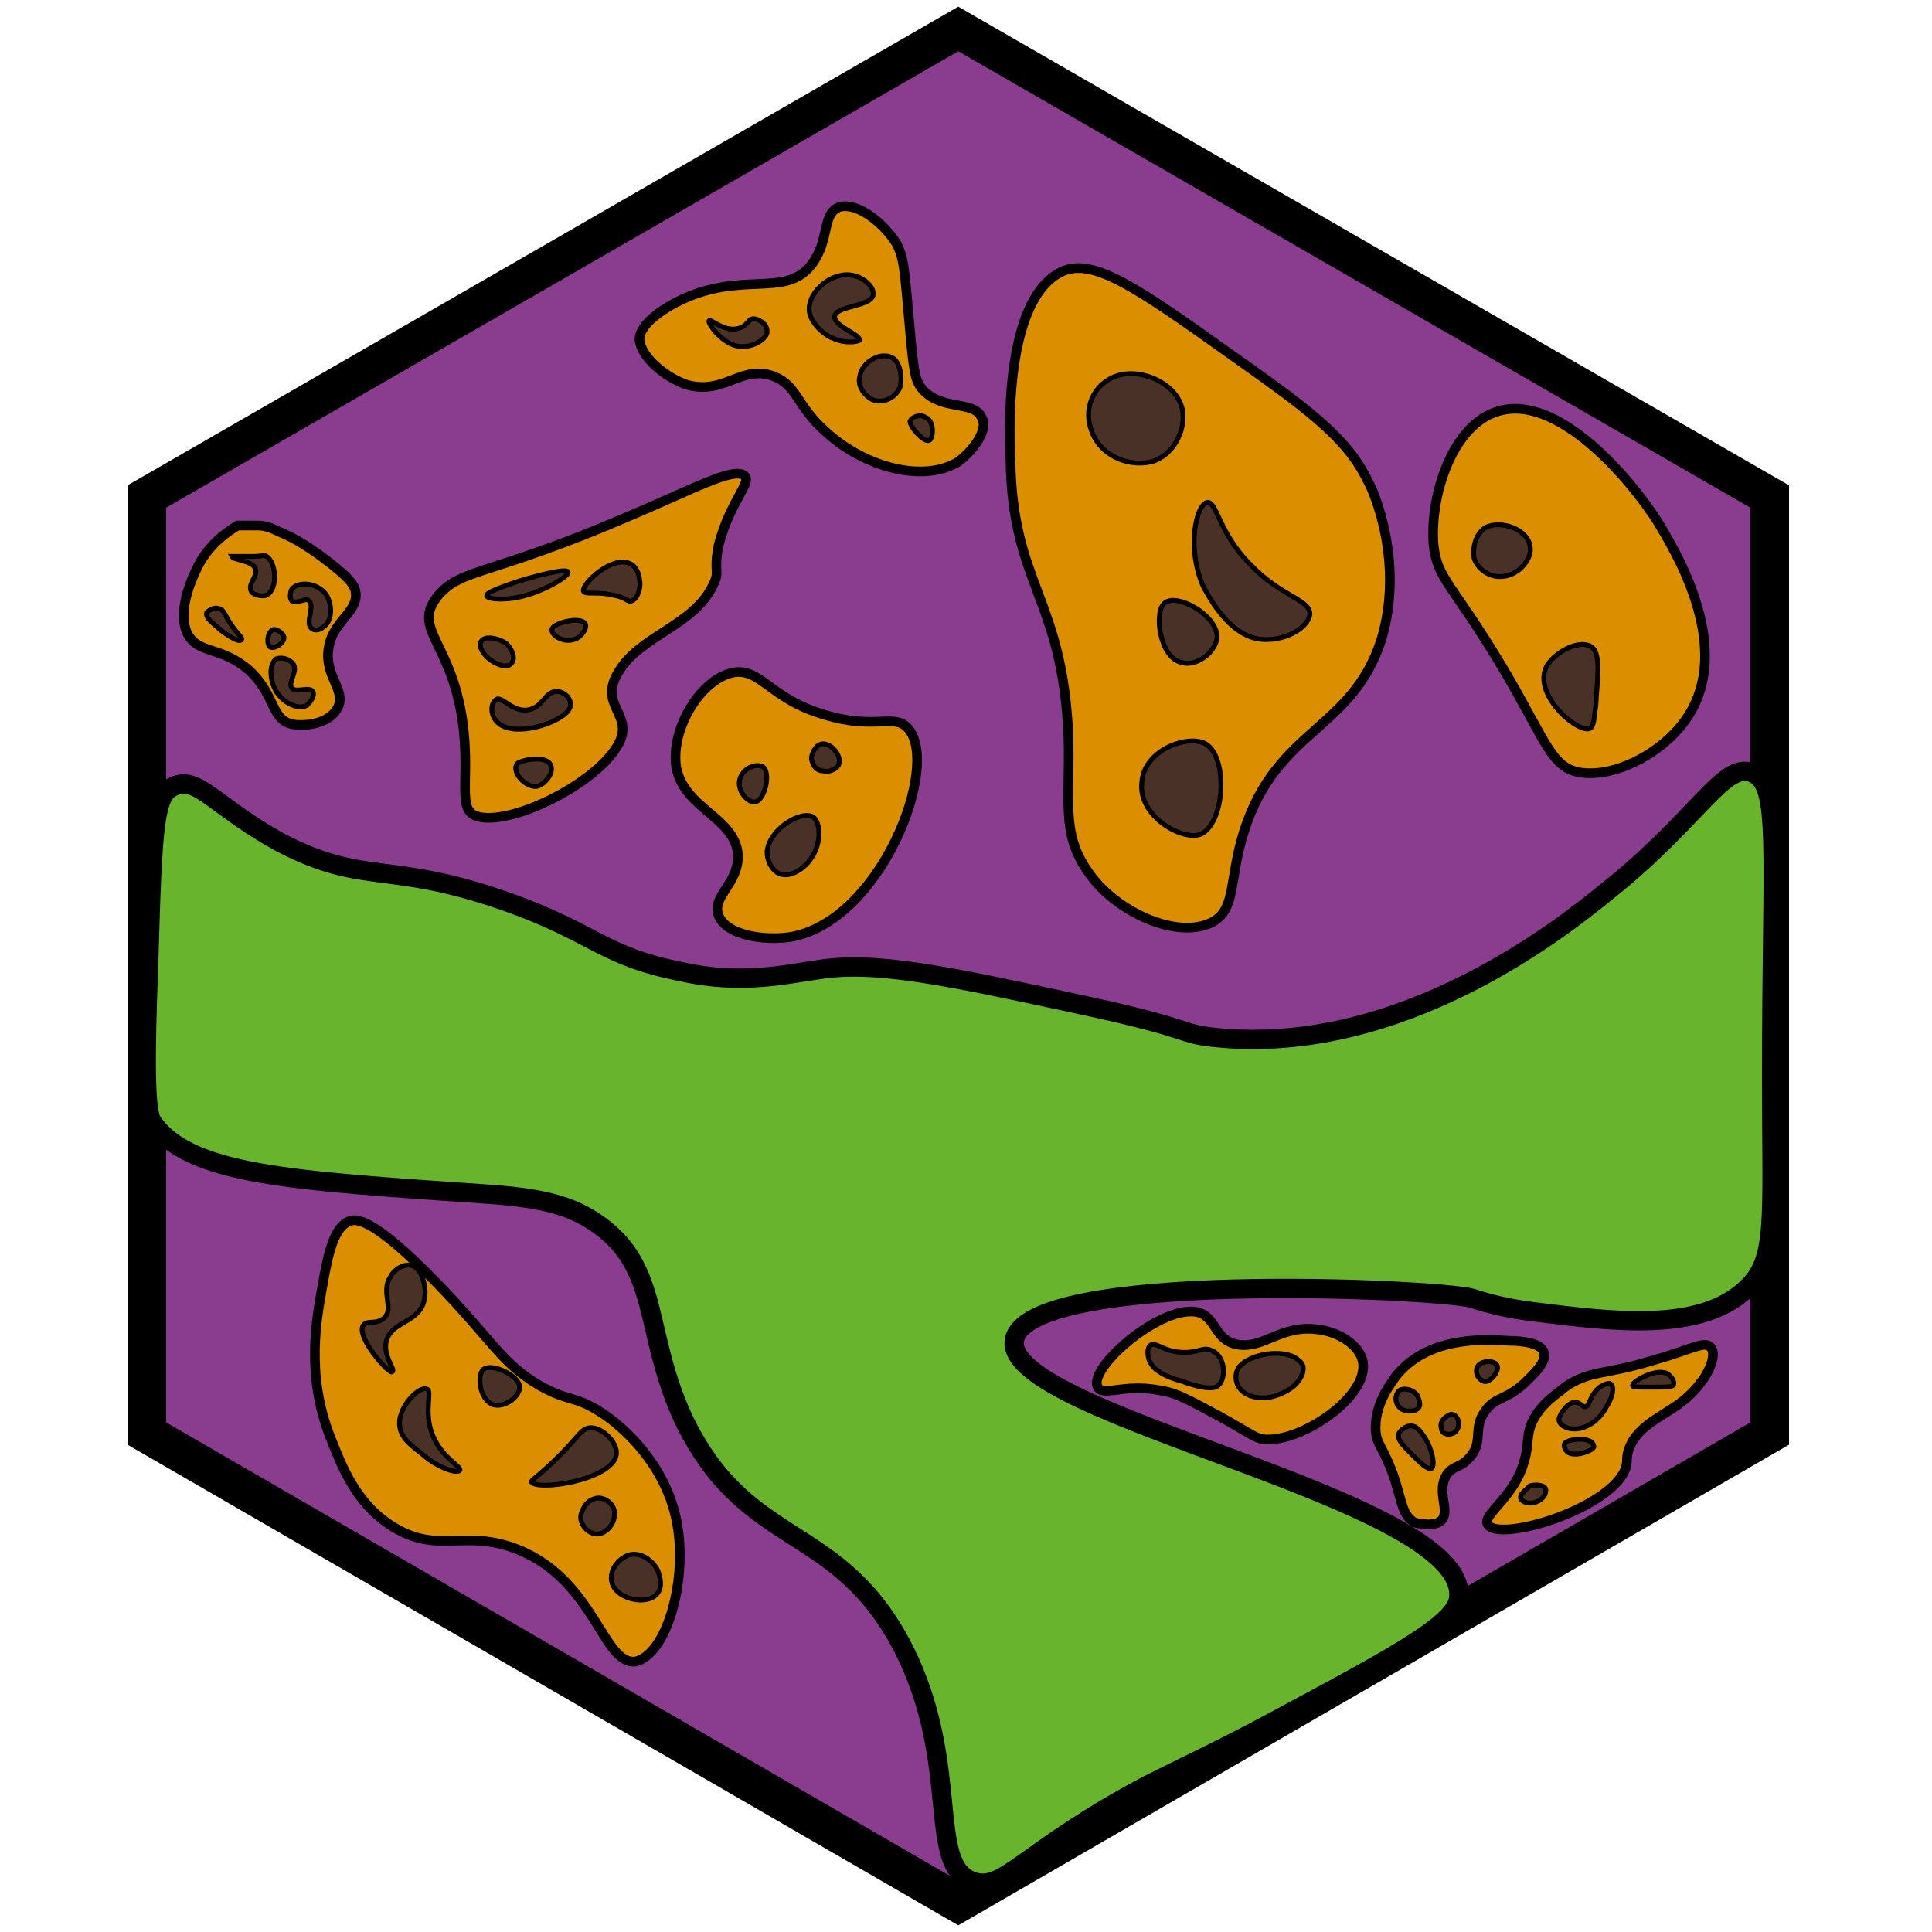
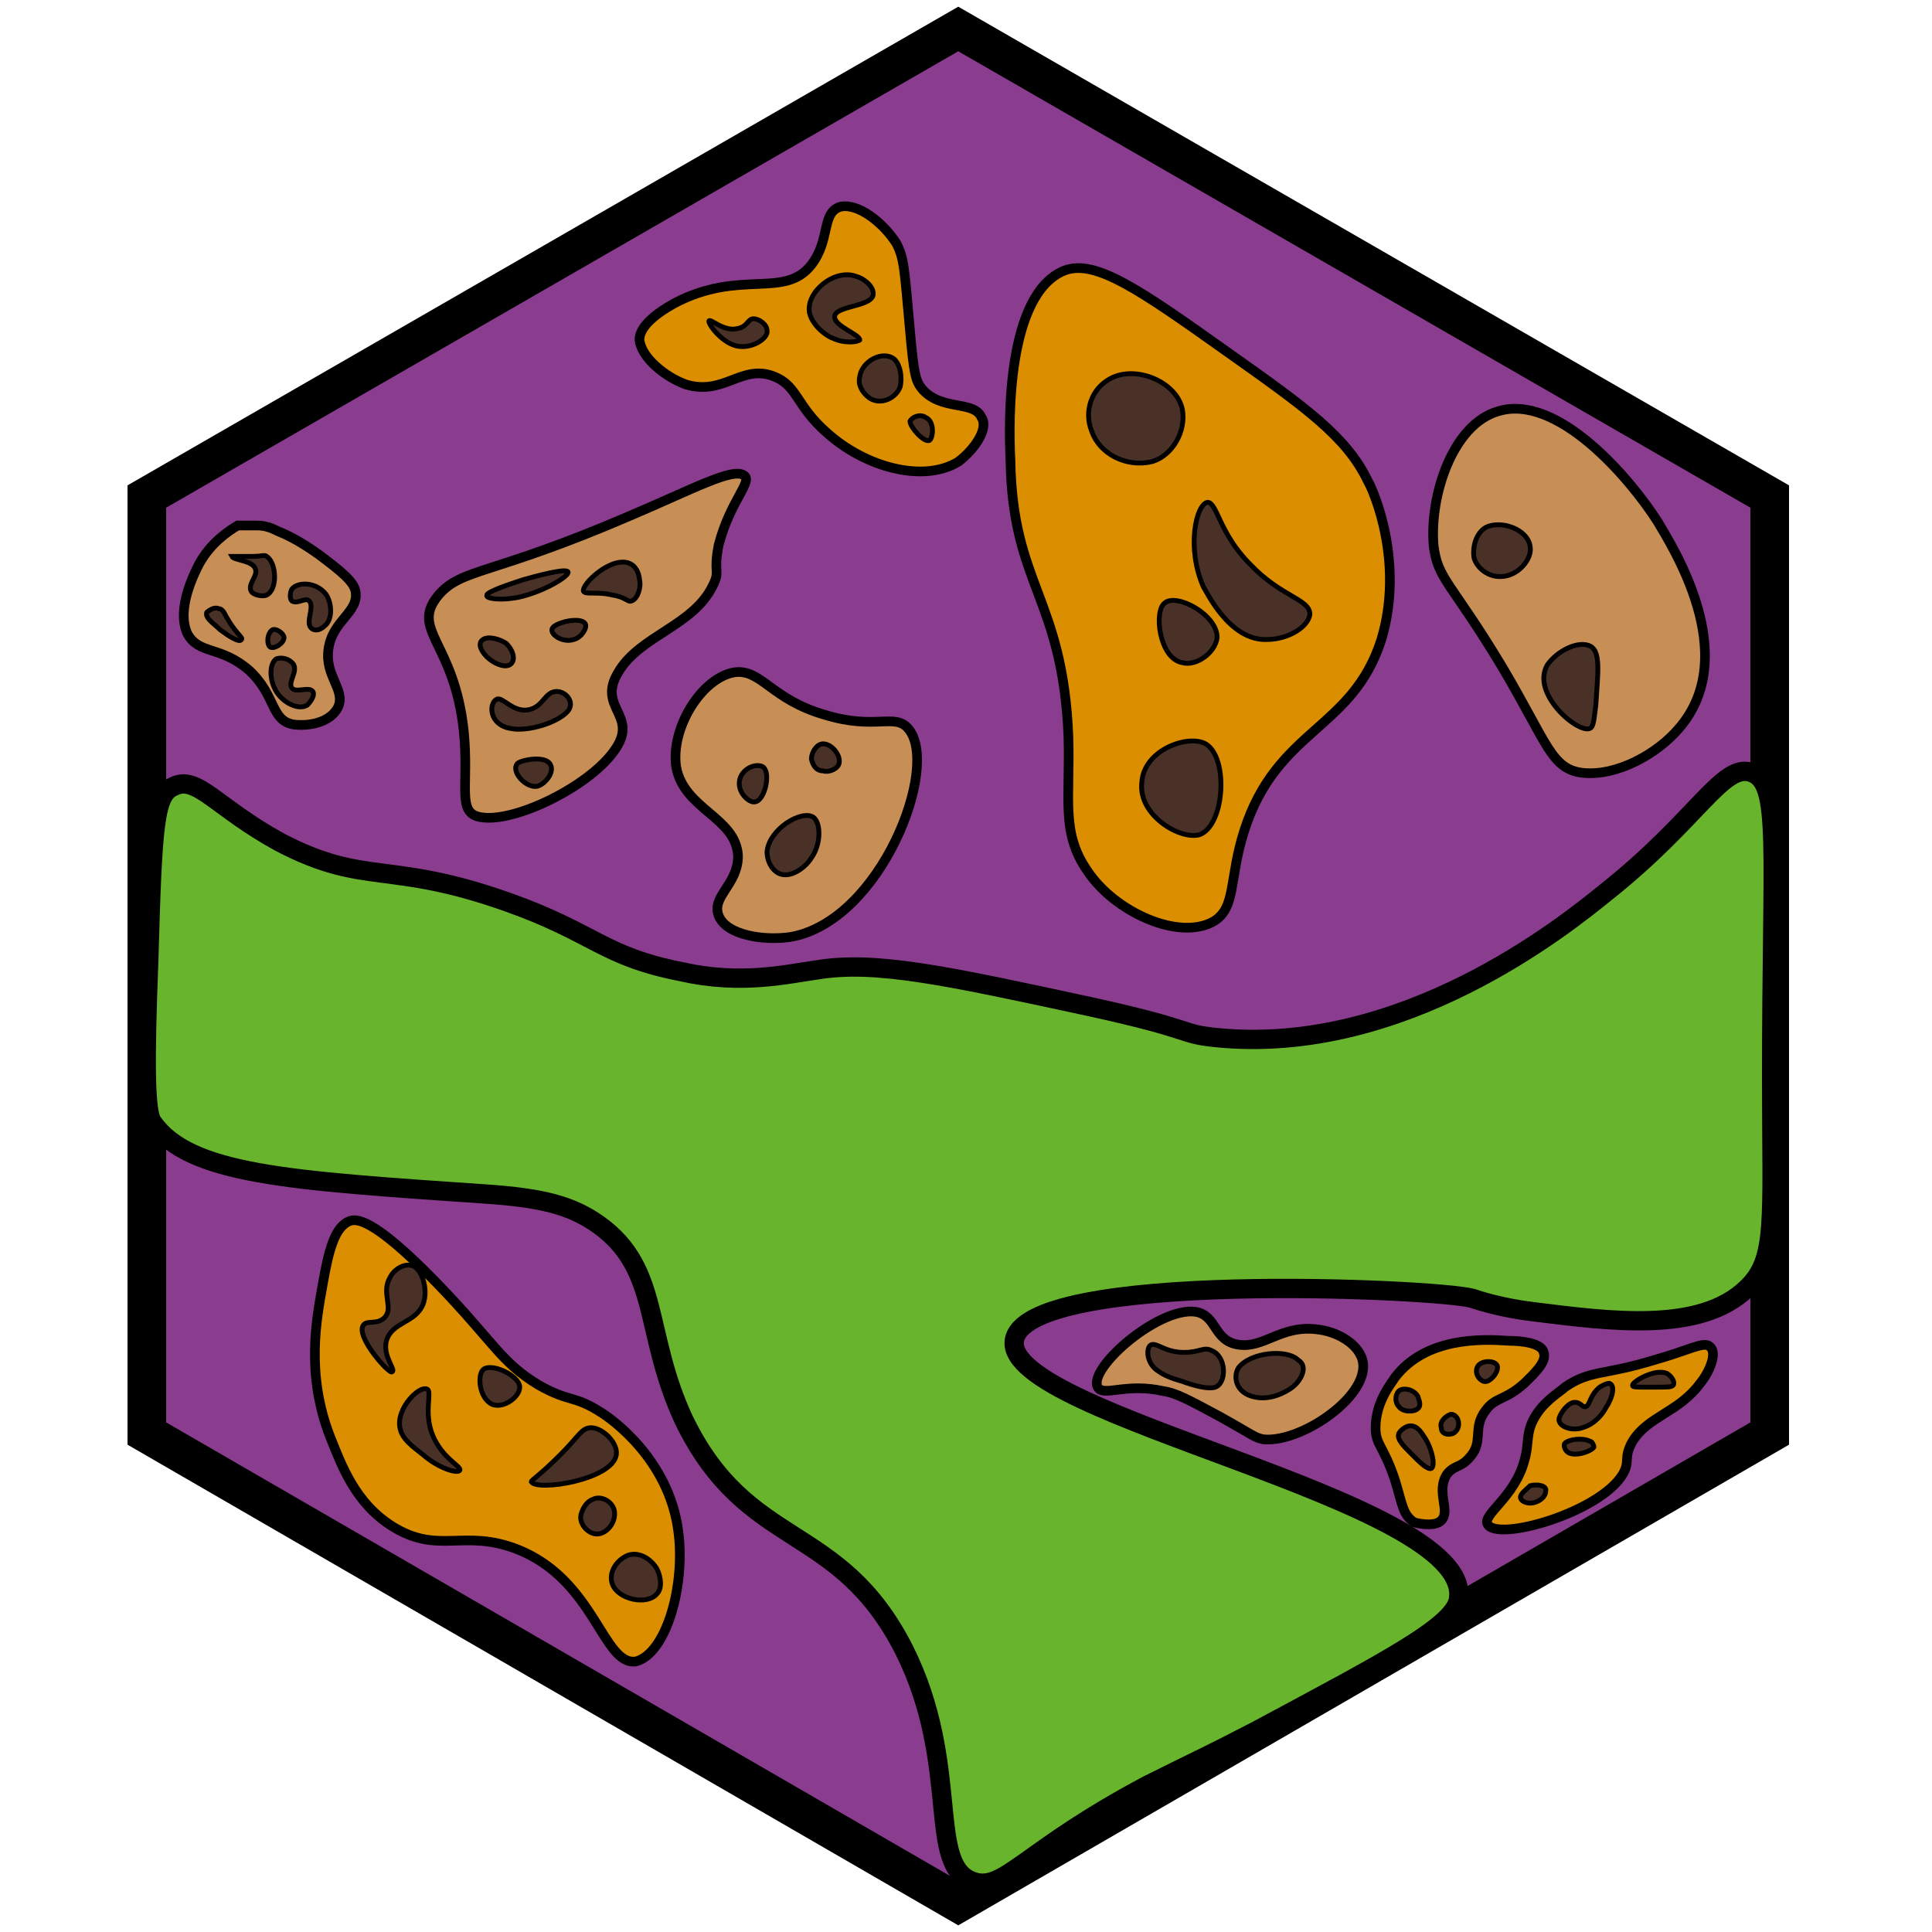
<svg xmlns="http://www.w3.org/2000/svg" version="1.1" id="Ebene_2_00000126308112139821010380000011903406711838980787_" x="0px" y="0px" viewBox="0 0 100 100" style="enable-background:new 0 0 100 100;" xml:space="preserve">
-   <style type="text/css">	.st0{fill:#8A3C8F;stroke:#000000;stroke-width:2;stroke-miterlimit:10;}	.st1{fill:#69B42D;stroke:#000000;stroke-miterlimit:10;}	.st2{fill:#DB8F00;stroke:#000000;stroke-width:0.5;stroke-miterlimit:10;}	.st3{fill:#493127;stroke:#000000;stroke-width:0.25;stroke-miterlimit:10;}	.st4{fill:#DB8F00;stroke:#000000;stroke-width:0.5;stroke-miterlimit:10;}	.st5{fill:#493127;stroke:#000000;stroke-width:0.25;stroke-miterlimit:10;}	.st6{fill:none;stroke:#000000;stroke-width:0.25;stroke-miterlimit:10;}</style>
+   <style type="text/css">	.st0{fill:#8A3C8F;stroke:#000000;stroke-width:2;stroke-miterlimit:10;}	.st1{fill:#69B42D;stroke:#000000;stroke-miterlimit:10;}	.st2{fill:#C78F55;stroke:#000000;stroke-width:0.5;stroke-miterlimit:10;}	.st3{fill:#493127;stroke:#000000;stroke-width:0.25;stroke-miterlimit:10;}	.st4{fill:#DB8F00;stroke:#000000;stroke-width:0.5;stroke-miterlimit:10;}	.st5{fill:#493127;stroke:#000000;stroke-width:0.25;stroke-miterlimit:10;}	.st6{fill:none;stroke:#000000;stroke-width:0.25;stroke-miterlimit:10;}</style>
  <polygon class="st0" points="91.6,25.7 49.6,1.5 7.6,25.7 7.6,74.2 49.6,98.5 91.6,74.2 " />
  <path class="st1" d="M65,89.6c6.9-3.7,10.4-5.5,10.5-6.9c0.6-5.1-23.5-9.4-23-13.3c0.5-3.7,21.9-2.7,23.7-2.2 c0.3,0.1,1.5,0.5,3.2,0.7c4,0.5,8.6,1.1,11-1.2c1.6-1.5,1.3-3.4,1.3-10.9c0-12,0.5-15.2-1-15.8c-1.5-0.6-2.8,2.4-7.6,6.2 c-2.1,1.7-10.5,8.5-20.2,7.5c-1.9-0.2-1-0.4-6.5-1.6c-7.4-1.6-11.1-2.4-14.1-1.9c-1.5,0.2-3.9,0.8-7,0.1c-4.1-0.8-4.5-2-9-3.6 c-6.2-2.2-7.4-0.8-11.8-3.1c-3.3-1.8-4.3-3.5-5.5-2.9c-1,0.4-1.1,1.9-1.3,9c-0.2,5.2-0.2,7.9,0.2,8.4c1.9,2.7,7,3,17.2,3.7 c3,0.2,4.5,0.6,5.9,1.6c3.2,2.3,2.3,5.6,4.4,10.1c3.3,6.8,8,5.2,11.4,11.9c3,6,1.1,11.2,3.6,12c1.6,0.5,2.6-1.6,9-5 C62.2,91,62.5,90.9,65,89.6z" />
  <g>
    <path class="st2" d="M10.3,29.2c-0.2,0.4-1.2,2.3-0.6,3.6c0.6,1.1,1.7,0.6,3.2,1.9c1.4,1.3,1.1,2.6,2.3,2.8  c0.8,0.1,1.9-0.1,2.3-0.9c0.4-0.9-0.7-1.6-0.5-3c0.2-1.5,1.6-1.9,1.4-3c-0.1-0.5-0.7-1-1.9-1.9c-0.3-0.2-1.1-0.8-2.1-1.2  c-0.4-0.2-0.7-0.3-1.1-0.3c-0.4,0-0.8,0-1,0C11.8,27.5,10.9,28.1,10.3,29.2z" />
    <path class="st3" d="M13.2,29.4c0.2,0.4-0.4,0.8-0.2,1.2c0.1,0.2,0.6,0.3,0.8,0.2c0.6-0.3,0.5-1.7,0-2c-0.1-0.1-0.2,0-0.8,0  c-0.6,0-1,0-1,0C12.1,29,13,29,13.2,29.4z" />
    <path class="st3" d="M11.4,32.6c0.4,0.3,1,0.7,1.1,0.5c0.1-0.1-0.3-0.3-0.8-1.2c-0.1-0.2-0.2-0.4-0.4-0.4c-0.2-0.1-0.5,0.1-0.6,0.2  C10.6,32,11.1,32.3,11.4,32.6z" />
    <path class="st3" d="M16.9,30.8c0.3,0.5,0.3,1.3-0.1,1.6c-0.2,0.2-0.5,0.3-0.7,0.1c-0.3-0.3,0.2-1.1-0.1-1.4  c-0.2-0.2-0.6,0.2-0.9,0c-0.1-0.1-0.1-0.4,0-0.6C15.4,30.1,16.4,30.1,16.9,30.8z" />
    <path class="st3" d="M14,33.5c0.2,0.1,0.7-0.2,0.7-0.5c0-0.2-0.4-0.5-0.6-0.4C13.8,32.8,13.8,33.4,14,33.5z" />
    <path class="st3" d="M14.2,35.6c0.3,0.7,1.2,1.2,1.7,0.9c0.2-0.2,0.4-0.5,0.3-0.7c-0.2-0.3-0.9,0.1-1.1-0.2  c-0.2-0.3,0.3-0.8,0.1-1.2c-0.2-0.3-0.6-0.4-0.9-0.3C13.9,34.4,14,35.2,14.2,35.6z" />
  </g>
  <g>
    <path class="st4" d="M40.1,19.5c1.2,0.5,1.1,1.5,2.7,2.9c2,1.8,5,2.6,6.8,1.5c0.8-0.6,1.6-1.7,1.2-2.3c-0.4-0.9-2.1-0.3-3.1-1.5  c-0.3-0.4-0.4-0.7-0.6-3c-0.3-3.3-0.3-3.7-0.7-4.5c-0.7-1.1-2-2.1-2.9-1.9c-1,0.3-0.5,1.7-1.5,3c-1.4,1.8-3.7,0.2-7.1,2  c-1.8,1-1.8,1.7-1.8,1.9c0.1,0.9,1.3,1.9,2.4,2.3C37.5,20.5,38.4,18.8,40.1,19.5z" />
    <path class="st5" d="M38.2,17c-0.7,0.2-1.4-0.5-1.5-0.4c-0.1,0.1,0.6,1.1,1.4,1.3c0.8,0.2,1.7-0.4,1.6-0.8c0-0.3-0.4-0.6-0.7-0.6  C38.7,16.5,38.7,16.9,38.2,17z" />
    <path class="st5" d="M44.5,17.6c0-0.3-1.3-0.7-1.3-1.2c0-0.6,2-0.5,2-1.2c0-0.4-0.5-0.8-0.9-0.9c-1.1-0.4-2.6,0.8-2.4,1.9  c0.2,0.8,1.1,1.3,1.2,1.3C43.7,17.8,44.4,17.7,44.5,17.6z" />
    <path class="st5" d="M45,20.6c0.6,0.4,1.4,0,1.6-0.6c0.1-0.5,0-1.1-0.3-1.4c-0.6-0.5-1.7,0.1-1.8,0.9C44.4,19.9,44.6,20.3,45,20.6z  " />
    <path class="st5" d="M48.1,22.8c0.2-0.1,0.3-1-0.2-1.2c-0.3-0.2-0.7,0-0.8,0.2C47.1,22.1,47.8,22.9,48.1,22.8z" />
  </g>
  <g>
    <path class="st4" d="M78.9,75.6c-0.5,1.9-2.2,2.8-1.9,3.3c0.5,0.9,5.8-0.6,7-2.6c0.4-0.7,0-0.8,0.5-1.7c0.8-1.3,2.4-1.5,3.5-3  c0.5-0.6,0.9-1.6,0.5-1.9c-0.3-0.3-1.1,0.2-2.9,0.7c-2.6,0.8-3.3,0.5-4.6,1.4c-0.2,0.2-0.9,0.6-1.4,1.3  C78.9,74.1,79.2,74.6,78.9,75.6z" />
    <path class="st5" d="M81.4,72.6c-0.3,0.1-0.6,0.5-0.7,0.8c-0.1,0.4,0.6,0.7,1.2,0.5c0.7-0.2,1.1-0.8,1.2-1c0.4-0.6,0.5-1.2,0.2-1.3  c-0.2,0-0.5,0.2-0.5,0.2c-0.5,0.4-0.5,0.9-0.7,1C81.9,72.9,81.8,72.5,81.4,72.6z" />
    <path class="st5" d="M81,74.7c0.2-0.2,0.9-0.3,1.3-0.1c0.1,0,0.2,0.2,0.2,0.3c-0.1,0.2-0.9,0.5-1.3,0.3C81,75.1,80.9,74.8,81,74.7z  " />
    <path class="st5" d="M78.7,77.5c0,0.2,0.3,0.3,0.5,0.3c0.4,0,0.8-0.3,0.8-0.6c0.1-0.3-0.4-0.4-0.8-0.3C79,77.1,78.7,77.3,78.7,77.5  z" />
    <path class="st5" d="M85.4,71.8c1,0,1.1,0,1.2-0.1c0.1-0.1,0-0.4-0.3-0.6c-0.6-0.3-1.8,0.4-1.8,0.6C84.5,71.8,84.6,71.8,85.4,71.8z  " />
  </g>
  <path class="st6" d="M45.2,23.3" />
  <g>
    <path class="st4" d="M35.1,79.2c-0.5-3.7-3.5-5.8-4-6.1c-1.4-0.9-1.6-0.5-3.2-1.4c-2-1.2-2.3-2.2-5.3-5.3c-3.4-3.5-4.2-3.3-4.5-3.2  c-0.8,0.3-1.1,1.6-1.4,3.3c-0.3,1.7-0.9,4.6,0.4,7.9c0.6,1.5,1.3,3.4,3.2,4.6c2.4,1.5,3.7,0.1,6.5,1.2c4,1.6,4.4,6,6.1,5.8  C34.5,85.6,35.5,82,35.1,79.2z" />
    <path class="st5" d="M23.8,76.1c0.1-0.2-0.9-0.6-1.4-1.8c-0.5-1.2,0-2.3-0.3-2.4c-0.4-0.2-1.6,1-1.4,2c0.1,0.6,0.7,1,1.2,1.4  C22.7,76,23.7,76.3,23.8,76.1z" />
    <path class="st5" d="M31.9,75.3c0.1-0.6-0.7-1.4-1.3-1.4c-0.5,0-0.6,0.4-1.6,1.4c-1.1,1.1-1.5,1.3-1.5,1.4  C27.8,77.2,31.7,76.6,31.9,75.3z" />
    <path class="st5" d="M30.9,79.4c0.5,0,1-0.6,0.9-1.2c-0.1-0.5-0.7-0.8-1.1-0.6c-0.3,0.1-0.5,0.4-0.6,0.7  C29.9,78.8,30.4,79.4,30.9,79.4z" />
    <path class="st5" d="M31.7,82c0.3,0.8,1.8,1.1,2.3,0.5c0.3-0.3,0.2-0.9,0-1.3c-0.3-0.5-0.9-0.9-1.5-0.7  C31.8,80.8,31.5,81.5,31.7,82z" />
    <path class="st5" d="M26.9,71.8c0-0.6-1.5-1.3-1.9-0.9c-0.3,0.3-0.2,1.5,0.5,1.8C26.1,72.9,26.9,72.3,26.9,71.8z" />
    <path class="st5" d="M18.8,68.6c0.2-0.3,0.7,0,1.1-0.4c0.5-0.5-0.2-1.3,0.3-2.1c0.2-0.4,0.7-0.7,1.1-0.6c0.5,0.1,0.9,1.2,0.6,2  c-0.4,1-1.6,0.9-1.9,1.9c-0.2,0.8,0.5,1.5,0.3,1.6C20.2,71.2,18.4,69.2,18.8,68.6z" />
  </g>
  <g>
    <path class="st2" d="M74.2,28.2c0.2,1.8,0.9,1.9,3.6,6.4c2.3,3.9,2.5,5.2,4.1,5.4c1.8,0.2,3.9-1,5-2.3c3.3-3.8-0.4-9.5-1.1-10.7  c-1.4-2.2-5.2-6.7-8.3-5.7C75.2,22,74,25.6,74.2,28.2z" />
    <path class="st3" d="M76.3,28.9c0.2,0.6,0.9,1.1,1.7,0.9c0.8-0.2,1.3-1,1.2-1.5c-0.1-0.9-1.5-1.4-2.3-1  C76.4,27.6,76.2,28.3,76.3,28.9z" />
    <path class="st3" d="M80.1,34.4c-0.9,1.5,1.6,3.6,2.2,3.3c0.2-0.1,0.2-0.5,0.3-1.2c0.1-1.7,0.3-2.9-0.4-3.1  C81.6,33.2,80.6,33.7,80.1,34.4z" />
  </g>
  <g>
    <path class="st2" d="M64.1,69.6c-1.3-0.2-1.1-1.5-2.2-1.7c-2-0.3-5.9,3.2-5,4c0.4,0.3,1.5-0.3,3.3,0.1c0.7,0.1,1.4,0.5,2.9,1.3  c1.8,1,1.8,1.1,2.3,1.2c2.1,0.2,6-2.6,5-4.4c-0.3-0.6-1.2-1.2-2.3-1.3C66.3,68.6,65.4,69.8,64.1,69.6z" />
    <path class="st3" d="M64.1,70.8c-0.3,0.5-0.1,1.3,0.8,1.5c0.8,0.2,1.6-0.2,2-0.5c0.5-0.4,0.8-1.1,0.3-1.4  C66.6,69.8,64.7,70,64.1,70.8z" />
    <path class="st3" d="M61.3,70c-1,0-1.4-0.5-1.7-0.4c-0.3,0.1-0.3,1,0.4,1.4c0.4,0.3,1.2,0.5,1.2,0.5l0,0c-0.5-0.2,1.1,0.5,1.7,0.3  c0.6-0.2,0.6-1.6-0.2-1.9C62.3,69.7,62.1,70,61.3,70z" />
  </g>
  <g>
    <path class="st4" d="M62.8,47.7c1.2-0.7,0.8-2.2,1.6-4.7c1.7-5.3,5.6-5.2,7.1-9.9c1.2-4-0.4-7.7-0.7-8.2c-1.1-2.3-3.2-3.8-7.3-6.7  c-4.5-3.2-6.8-4.8-8.4-4.2c-3,1.2-2.9,7.8-2.8,9.8c0.1,6.5,2.7,7.1,3,14.3c0.1,3.3-0.4,5,1,7C57.7,47.2,61,48.7,62.8,47.7z" />
    <path class="st5" d="M62.4,38.5c-0.9-0.5-3.2,0.3-3.3,2c-0.2,1.7,2,3,3,2.7C63.4,42.7,63.6,39.2,62.4,38.5z" />
    <path class="st5" d="M60.3,31.2c-0.6,0.4-0.3,2.9,0.9,3.1c0.7,0.2,1.7-0.5,1.8-1.3C63,31.8,60.9,30.7,60.3,31.2z" />
    <path class="st5" d="M67.8,31.8c0-0.8-1.5-0.9-3.1-2.6C63.1,27.6,63,26,62.5,26c-0.6,0.1-1.1,2.4-0.2,4.4c0.1,0.1,1.3,2.8,3.3,2.7  C66.6,33.1,67.7,32.5,67.8,31.8z" />
    <path class="st5" d="M61.2,21.2c-0.3-1.5-2.6-2.4-3.9-1.5c-0.8,0.5-1.2,1.6-0.8,2.6c0.4,1.2,1.8,1.9,3.1,1.6  C60.7,23.6,61.4,22.3,61.2,21.2z" />
  </g>
  <g>
    <path class="st4" d="M74.6,78.7c0.5-0.5-0.3-1.5,0.3-2.4c0.4-0.5,0.7-0.3,1.2-0.9c0.7-0.8,0.1-1.5,0.8-2.4c0.5-0.7,1-0.5,2-1.4  c0.4-0.4,1.2-1.1,1-1.6c-0.1-0.5-1.2-0.6-1.8-0.6c-1.4-0.1-4.3-0.2-5.9,1.9c-0.1,0.2-1,1.2-1,2.6c0,0.9,0.4,0.9,1,2.7  c0.4,1.3,0.4,1.8,1,2.2C73.6,78.9,74.3,79,74.6,78.7z" />
    <path class="st5" d="M73.8,74.5c-0.2-0.3-0.4-0.7-0.8-0.7c-0.2,0-0.5,0.2-0.6,0.4c-0.1,0.3,0.2,0.6,0.7,1.1c0.4,0.4,0.8,0.8,1,0.7  C74.3,75.8,74.1,75,73.8,74.5z" />
    <path class="st5" d="M75.5,73.7c0,0.2-0.1,0.4-0.3,0.5c-0.3,0.1-0.6,0-0.6-0.3c-0.1-0.3,0.2-0.6,0.5-0.7  C75.3,73.2,75.5,73.4,75.5,73.7z" />
    <path class="st5" d="M77.5,70.7c-0.1-0.3-0.8-0.3-1,0c-0.2,0.3,0,0.7,0.3,0.8C77.1,71.6,77.6,71,77.5,70.7z" />
    <path class="st5" d="M73.4,72.9c-0.2,0.2-0.8,0.2-1-0.1c-0.2-0.2-0.2-0.6,0-0.8c0.2-0.2,0.8-0.1,1,0.3  C73.4,72.4,73.6,72.7,73.4,72.9z" />
  </g>
  <g>
    <path class="st2" d="M24,37.8c0.3,2.9-0.4,4.3,0.9,4.5c1.8,0.3,5.8-1.7,7-3.6c1.1-1.7-1-2.1,0.1-3.9c1.1-1.9,3.9-2.4,4.9-4.5  c0.4-0.8,0-0.6,0.3-2.1c0.6-2.3,1.8-3.3,1.3-3.6c-0.6-0.4-2.6,0.7-5.9,2.1c-7.2,3.1-8.7,2.7-9.9,4.1C21.2,32.6,23.5,33.2,24,37.8z" />
    <path class="st3" d="M27.1,30c0.7-0.2,2.2-0.6,2.3-0.4c0.1,0.2-1.2,1-2.5,1.3c-0.9,0.2-1.8,0.1-1.7-0.1  C25.2,30.6,26.8,30.1,27.1,30z" />
    <path class="st3" d="M30.3,32.3c0.1,0.2-0.2,0.7-0.6,0.8c-0.6,0.2-1.3-0.3-1.1-0.6C28.8,32.2,30.1,31.9,30.3,32.3z" />
    <path class="st3" d="M32.1,29.1c0.9-0.1,1,0.8,1,0.9c0.1,0.4-0.1,1-0.4,1.1c-0.2,0.1-0.3-0.2-1-0.3c-0.8-0.2-1.4,0-1.5-0.2  C30.1,30.3,31.2,29.2,32.1,29.1z" />
    <path class="st3" d="M26.4,34.4c-0.3,0.2-0.9-0.1-1.2-0.4c-0.3-0.3-0.5-0.7-0.2-0.9c0.3-0.2,0.9,0,1.2,0.2  C26.6,33.7,26.7,34.2,26.4,34.4z" />
    <path class="st3" d="M26.4,37.7c0.9,0.2,2.5-0.3,3-0.9c0.4-0.5-0.2-1.1-0.7-1c-0.5,0.1-0.6,0.7-1.2,0.9c-0.9,0.3-1.5-0.7-1.8-0.5  C25.3,36.4,25.3,37.5,26.4,37.7z" />
    <path class="st3" d="M27.8,40.7c0.4-0.1,0.9-0.7,0.7-1.1c-0.2-0.5-1.4-0.3-1.7-0.1C26.4,39.9,27.2,40.8,27.8,40.7z" />
  </g>
  <g>
    <path class="st2" d="M47,37.7c-0.7-0.8-1.7,0.1-4.3-0.7c-2.8-0.8-3.3-2.4-4.7-2.2c-1.7,0.3-3.3,2.9-3,4.9c0.4,2.2,3.1,2.6,3.2,4.6  c0,1.5-1.4,2.1-1,3.1c0.4,1,2.3,1.3,3.7,1.1C45.6,47.7,48.7,39.6,47,37.7z" />
    <path class="st3" d="M40.3,45.2c0.6,0.3,1.4-0.3,1.7-0.8c0.5-0.7,0.5-1.8,0.1-2.1c-0.6-0.4-2.3,0.6-2.4,1.8  C39.7,44.5,39.9,45,40.3,45.2z" />
    <path class="st3" d="M42.6,39.9c0.3,0.1,0.7-0.1,0.8-0.3c0.2-0.4-0.3-1.1-0.8-1.1c-0.3,0-0.6,0.4-0.6,0.8  C42.1,39.7,42.3,39.9,42.6,39.9z" />
    <path class="st3" d="M39.5,39.7c-0.3-0.2-1,0-1.2,0.6c-0.2,0.7,0.5,1.3,0.8,1.2C39.6,41.4,39.9,40,39.5,39.7z" />
  </g>
</svg>
